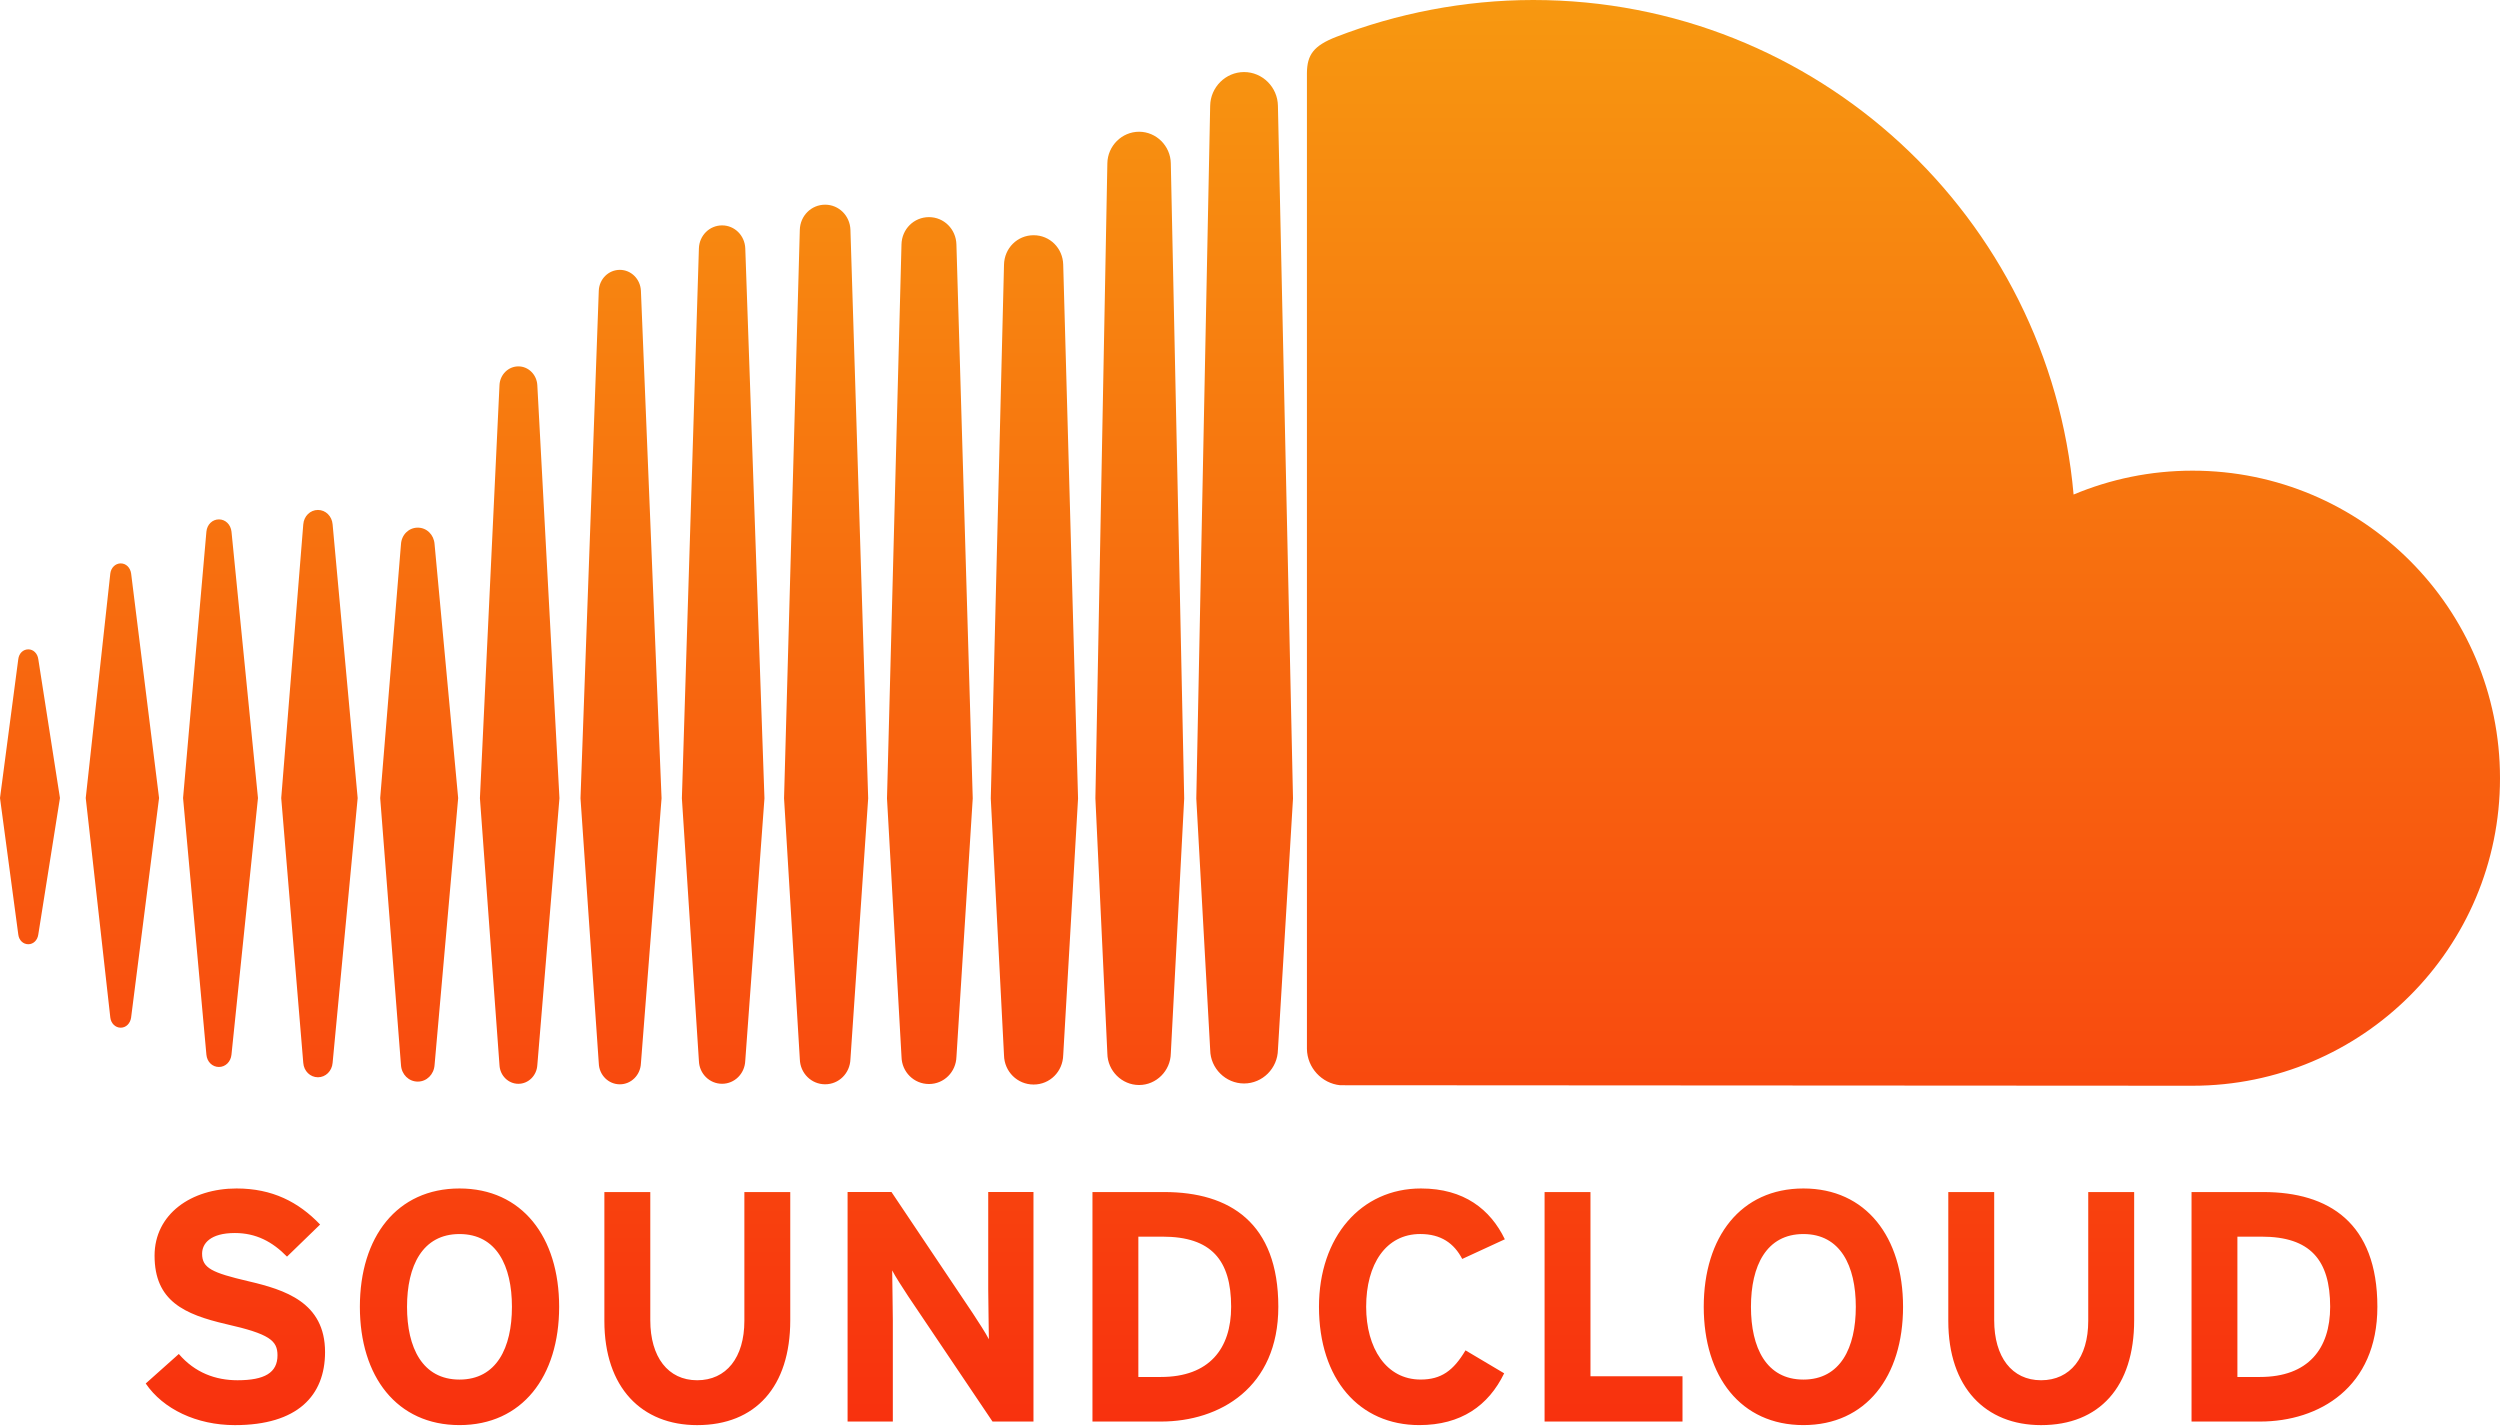
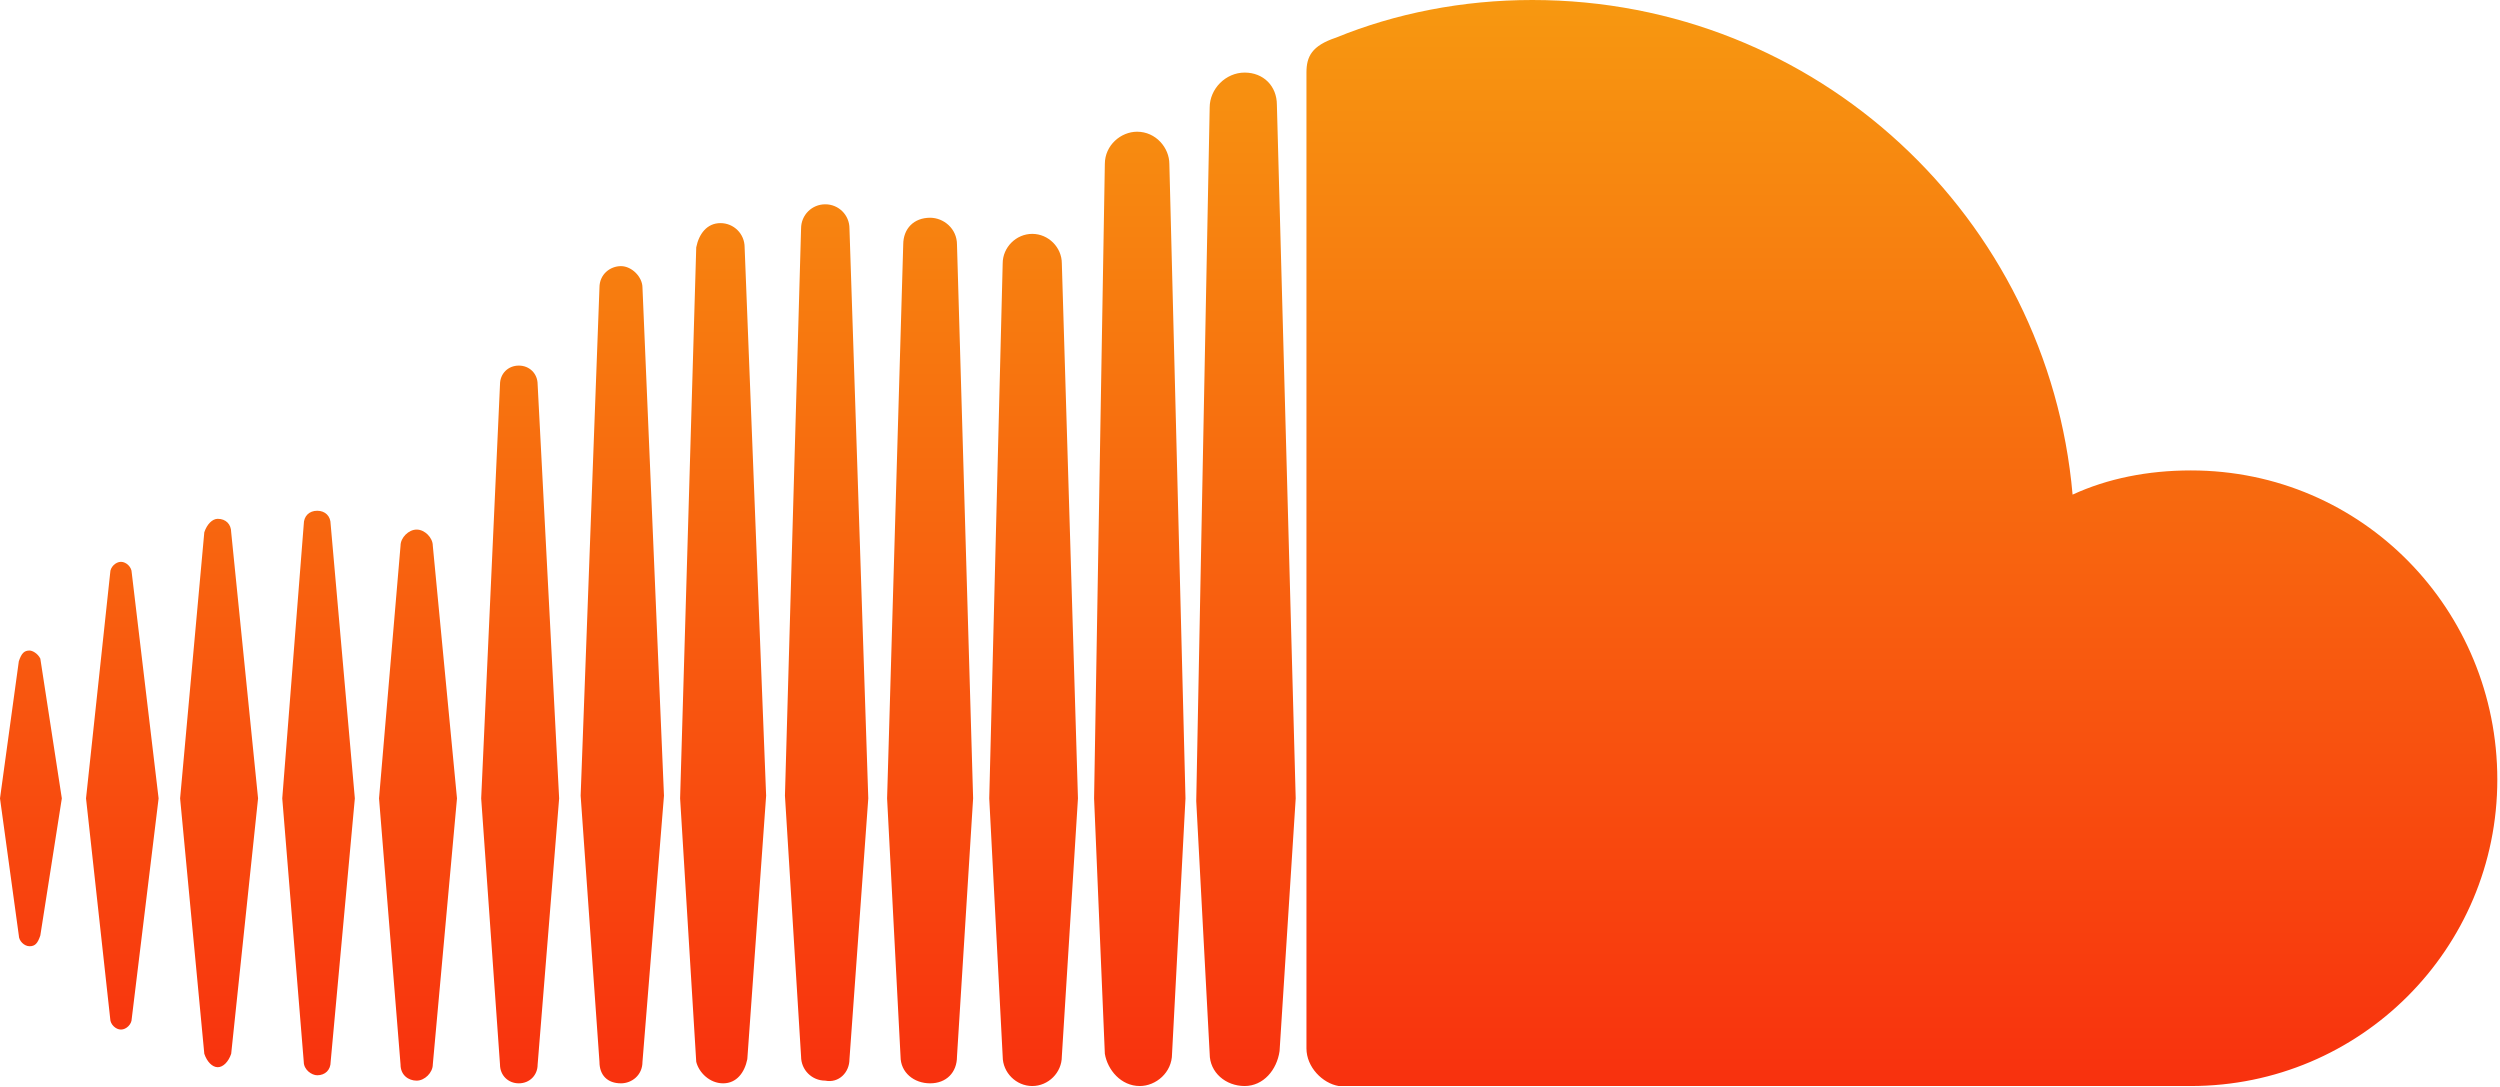
- <svg xmlns="http://www.w3.org/2000/svg" version="1.1" id="Calque_1" x="0px" y="0px" width="92.985px" height="53.006px" viewBox="0 0 92.985 53.006" enable-background="new 0 0 92.985 53.006" xml:space="preserve">
-   <linearGradient id="SVGID_1_" gradientUnits="userSpaceOnUse" x1="46.493" y1="0" x2="46.493" y2="53.006">
+ <svg xmlns="http://www.w3.org/2000/svg" version="1.1" id="Calque_1" x="0px" y="0px" viewBox="0 0 93 40.4" style="enable-background:new 0 0 93 40.4;" xml:space="preserve">
+   <style type="text/css">
+ 	.st0{fill:url(#SVGID_1_);}
+ </style>
+   <linearGradient id="SVGID_1_" gradientUnits="userSpaceOnUse" x1="46.492" y1="56" x2="46.492" y2="15.617" gradientTransform="matrix(1 0 0 -1 0 56)">
    <stop offset="0" style="stop-color:#F79810" />
    <stop offset="1" style="stop-color:#F8310E" />
  </linearGradient>
-   <path fill="url(#SVGID_1_)" d="M1.053,24.152c-0.194,0-0.348,0.15-0.373,0.364L0,29.681l0.68,5.076  c0.025,0.214,0.179,0.363,0.373,0.363c0.188,0,0.341-0.148,0.371-0.361l0,0v-0.001c0,0,0,0,0,0.001l0.806-5.078l-0.806-5.166  C1.395,24.302,1.24,24.152,1.053,24.152z M4.877,21.33c-0.032-0.222-0.191-0.375-0.387-0.375c-0.197,0-0.36,0.158-0.387,0.375  c0,0.002-0.914,8.351-0.914,8.351l0.914,8.166c0.026,0.219,0.189,0.377,0.387,0.377c0.195,0,0.354-0.154,0.386-0.375l1.04-8.168  L4.877,21.33z M19.281,13.627c-0.375,0-0.685,0.307-0.703,0.697l-0.728,15.364l0.728,9.929c0.019,0.388,0.328,0.694,0.703,0.694  c0.373,0,0.682-0.307,0.704-0.696v0.003l0.823-9.93l-0.823-15.364C19.963,13.934,19.654,13.627,19.281,13.627z M11.826,18.967  c-0.288,0-0.523,0.23-0.546,0.537l-0.82,10.18l0.82,9.849c0.022,0.305,0.258,0.535,0.546,0.535c0.285,0,0.52-0.23,0.545-0.535  l0.932-9.849l-0.932-10.182C12.346,19.197,12.111,18.967,11.826,18.967z M26.857,40.31c0.465,0,0.843-0.375,0.862-0.855l0.714-9.762  L27.72,9.238c-0.019-0.48-0.397-0.855-0.862-0.855c-0.469,0-0.848,0.376-0.863,0.856c0,0.001-0.633,20.453-0.633,20.453l0.633,9.766  C26.01,39.934,26.389,40.31,26.857,40.31z M42.367,40.356c0.64,0,1.168-0.527,1.18-1.175v0.007v-0.007l0.498-9.482L43.547,6.075  c-0.011-0.647-0.54-1.175-1.18-1.175c-0.641,0-1.17,0.527-1.18,1.176l-0.445,23.615c0,0.015,0.445,9.496,0.445,9.496  C41.197,39.829,41.727,40.356,42.367,40.356z M34.553,40.319c0.557,0,1.006-0.447,1.021-1.017v0.007l0.606-9.614L35.573,9.092  c-0.015-0.57-0.464-1.016-1.021-1.016c-0.561,0-1.01,0.446-1.022,1.016l-0.539,20.604l0.54,9.612  C33.543,39.872,33.992,40.319,34.553,40.319z M15.539,40.229c0.331,0,0.599-0.265,0.624-0.614l0.878-9.931l-0.878-9.447  c-0.024-0.349-0.292-0.612-0.624-0.612c-0.336,0-0.604,0.265-0.625,0.616l-0.773,9.443l0.773,9.93  C14.936,39.964,15.203,40.229,15.539,40.229z M8.143,39.685c0.242,0,0.438-0.191,0.466-0.455l0.986-9.548l-0.985-9.908  c-0.029-0.265-0.225-0.456-0.467-0.456c-0.245,0-0.441,0.192-0.466,0.456c0,0.001-0.868,9.908-0.868,9.908l0.868,9.546  C7.701,39.493,7.897,39.685,8.143,39.685z M38.445,8.749c-0.605,0-1.09,0.481-1.102,1.097l-0.492,19.851l0.492,9.552  c0.012,0.608,0.496,1.089,1.102,1.089c0.604,0,1.086-0.48,1.1-1.096v0.008l0.552-9.552L39.545,9.844  C39.531,9.23,39.049,8.749,38.445,8.749z M23.055,40.33c0.418,0,0.763-0.341,0.783-0.776l0.768-9.863l-0.768-18.878  c-0.021-0.436-0.365-0.776-0.783-0.776c-0.422,0-0.766,0.341-0.784,0.776c0,0.001-0.68,18.878-0.68,18.878l0.681,9.867  C22.289,39.989,22.633,40.33,23.055,40.33z M31.631,39.399v-0.005l0.66-9.7l-0.66-21.144c-0.016-0.525-0.43-0.937-0.941-0.937  c-0.514,0-0.928,0.411-0.942,0.937l-0.586,21.143l0.587,9.705c0.014,0.52,0.428,0.931,0.941,0.931c0.512,0,0.924-0.411,0.941-0.934  V39.399z M81.549,17.506c-1.567,0-3.062,0.317-4.424,0.888C76.215,8.086,67.571,0,57.027,0c-2.58,0-5.095,0.508-7.316,1.367  c-0.863,0.334-1.093,0.678-1.101,1.345v36.3c0.009,0.7,0.552,1.283,1.235,1.352c0.029,0.003,31.499,0.019,31.703,0.019  c6.316,0,11.437-5.121,11.437-11.438S87.865,17.506,81.549,17.506z M46.272,2.68c-0.687,0-1.251,0.564-1.261,1.257l-0.516,25.765  l0.517,9.351c0.009,0.683,0.573,1.246,1.26,1.246c0.685,0,1.249-0.563,1.259-1.256v0.011l0.561-9.352L47.531,3.935  C47.521,3.244,46.957,2.68,46.272,2.68z M9.236,47.654c-1.353-0.318-1.719-0.488-1.719-1.024c0-0.378,0.305-0.769,1.219-0.769  c0.781,0,1.391,0.317,1.939,0.878l1.231-1.194c-0.805-0.841-1.78-1.341-3.108-1.341c-1.684,0-3.049,0.951-3.049,2.5  c0,1.682,1.098,2.182,2.67,2.547c1.609,0.365,1.902,0.61,1.902,1.159c0,0.646-0.477,0.927-1.487,0.927  c-0.817,0-1.585-0.28-2.183-0.977L5.42,51.458c0.646,0.951,1.891,1.548,3.316,1.548c2.33,0,3.354-1.097,3.354-2.718  C12.09,48.434,10.59,47.971,9.236,47.654z M17.09,44.204c-2.328,0-3.705,1.804-3.705,4.401s1.377,4.4,3.705,4.4  s3.707-1.803,3.707-4.4S19.418,44.204,17.09,44.204z M17.09,51.312c-1.377,0-1.951-1.183-1.951-2.706  c0-1.524,0.574-2.707,1.951-2.707c1.379,0,1.951,1.183,1.951,2.707C19.041,50.129,18.469,51.312,17.09,51.312z M27.686,49.13  c0,1.365-0.672,2.207-1.756,2.207c-1.085,0-1.743-0.866-1.743-2.231v-4.769h-1.708v4.793c0,2.486,1.391,3.876,3.451,3.876  c2.17,0,3.463-1.427,3.463-3.9v-4.769h-1.707V49.13z M36.756,47.947c0,0.476,0.024,1.548,0.024,1.865  c-0.11-0.22-0.39-0.646-0.597-0.964l-3.025-4.512h-1.633v8.536h1.683v-3.756c0-0.476-0.024-1.548-0.024-1.865  c0.109,0.219,0.391,0.646,0.597,0.964l3.134,4.657h1.524v-8.536h-1.683V47.947z M43.303,44.337h-2.67v8.536h2.547  c2.195,0,4.366-1.269,4.366-4.268C47.546,45.483,45.741,44.337,43.303,44.337z M43.18,51.215h-0.84v-5.219h0.902  c1.805,0,2.549,0.865,2.549,2.609C45.791,50.166,44.973,51.215,43.18,51.215z M52.825,45.898c0.768,0,1.256,0.342,1.561,0.927  l1.585-0.731c-0.537-1.109-1.513-1.89-3.122-1.89c-2.229,0-3.791,1.804-3.791,4.401c0,2.694,1.499,4.4,3.73,4.4  c1.549,0,2.573-0.719,3.158-1.926l-1.438-0.854c-0.451,0.757-0.903,1.086-1.671,1.086c-1.28,0-2.024-1.171-2.024-2.706  C50.812,47.021,51.546,45.898,52.825,45.898z M59.156,44.337h-1.707v8.536h5.13v-1.684h-3.423V44.337z M67.076,44.204  c-2.33,0-3.707,1.804-3.707,4.401s1.377,4.4,3.707,4.4c2.328,0,3.706-1.803,3.706-4.4S69.404,44.204,67.076,44.204z M67.076,51.312  c-1.379,0-1.951-1.183-1.951-2.706c0-1.524,0.572-2.707,1.951-2.707c1.376,0,1.949,1.183,1.949,2.707  C69.025,50.129,68.452,51.312,67.076,51.312z M77.67,49.13c0,1.365-0.669,2.207-1.754,2.207c-1.087,0-1.744-0.866-1.744-2.231  v-4.769h-1.707v4.793c0,2.486,1.39,3.876,3.451,3.876c2.17,0,3.462-1.427,3.462-3.9v-4.769H77.67V49.13z M84.181,44.337h-2.669  v8.536h2.547c2.196,0,4.365-1.269,4.365-4.268C88.424,45.483,86.62,44.337,84.181,44.337z M84.059,51.215h-0.841v-5.219h0.903  c1.803,0,2.547,0.865,2.547,2.609C86.668,50.166,85.851,51.215,84.059,51.215z" />
+   <path class="st0" d="M1.1,24.2c-0.2,0-0.3,0.1-0.4,0.4L0,29.7l0.7,5.1c0,0.2,0.2,0.4,0.4,0.4c0.2,0,0.3-0.1,0.4-0.4l0,0v0  c0,0,0,0,0,0l0.8-5.1l-0.8-5.2C1.4,24.3,1.2,24.2,1.1,24.2z M4.9,21.3c0-0.2-0.2-0.4-0.4-0.4c-0.2,0-0.4,0.2-0.4,0.4  c0,0-0.9,8.4-0.9,8.4l0.9,8.2c0,0.2,0.2,0.4,0.4,0.4c0.2,0,0.4-0.2,0.4-0.4l1-8.2L4.9,21.3z M19.3,13.6c-0.4,0-0.7,0.3-0.7,0.7  l-0.7,15.4l0.7,9.9c0,0.4,0.3,0.7,0.7,0.7c0.4,0,0.7-0.3,0.7-0.7v0l0.8-9.9L20,14.3C20,13.9,19.7,13.6,19.3,13.6z M11.8,19  c-0.3,0-0.5,0.2-0.5,0.5l-0.8,10.2l0.8,9.8c0,0.3,0.3,0.5,0.5,0.5c0.3,0,0.5-0.2,0.5-0.5l0.9-9.8l-0.9-10.2  C12.3,19.2,12.1,19,11.8,19z M26.9,40.3c0.5,0,0.8-0.4,0.9-0.9l0.7-9.8L27.7,9.2c0-0.5-0.4-0.9-0.9-0.9c-0.5,0-0.8,0.4-0.9,0.9  c0,0-0.6,20.5-0.6,20.5l0.6,9.8C26,39.9,26.4,40.3,26.9,40.3z M42.4,40.4c0.6,0,1.2-0.5,1.2-1.2v0v0l0.5-9.5L43.5,6.1  c0-0.6-0.5-1.2-1.2-1.2c-0.6,0-1.2,0.5-1.2,1.2l-0.4,23.6c0,0,0.4,9.5,0.4,9.5C41.2,39.8,41.7,40.4,42.4,40.4z M34.6,40.3  c0.6,0,1-0.4,1-1v0l0.6-9.6L35.6,9.1c0-0.6-0.5-1-1-1c-0.6,0-1,0.4-1,1L33,29.7l0.5,9.6C33.5,39.9,34,40.3,34.6,40.3z M15.5,40.2  c0.3,0,0.6-0.3,0.6-0.6l0.9-9.9l-0.9-9.4c0-0.3-0.3-0.6-0.6-0.6c-0.3,0-0.6,0.3-0.6,0.6l-0.8,9.4l0.8,9.9  C14.9,40,15.2,40.2,15.5,40.2z M8.1,39.7c0.2,0,0.4-0.2,0.5-0.5l1-9.5l-1-9.9c0-0.3-0.2-0.5-0.5-0.5c-0.2,0-0.4,0.2-0.5,0.5  c0,0-0.9,9.9-0.9,9.9l0.9,9.5C7.7,39.5,7.9,39.7,8.1,39.7z M38.4,8.7c-0.6,0-1.1,0.5-1.1,1.1l-0.5,19.9l0.5,9.6  c0,0.6,0.5,1.1,1.1,1.1c0.6,0,1.1-0.5,1.1-1.1v0l0.6-9.6L39.5,9.8C39.5,9.2,39,8.7,38.4,8.7z M23.1,40.3c0.4,0,0.8-0.3,0.8-0.8  l0.8-9.9l-0.8-18.9c0-0.4-0.4-0.8-0.8-0.8c-0.4,0-0.8,0.3-0.8,0.8c0,0-0.7,18.9-0.7,18.9l0.7,9.9C22.3,40,22.6,40.3,23.1,40.3z   M31.6,39.4L31.6,39.4l0.7-9.7L31.6,8.5c0-0.5-0.4-0.9-0.9-0.9c-0.5,0-0.9,0.4-0.9,0.9l-0.6,21.1l0.6,9.7c0,0.5,0.4,0.9,0.9,0.9  C31.2,40.3,31.6,39.9,31.6,39.4L31.6,39.4z M81.5,17.5c-1.6,0-3.1,0.3-4.4,0.9C76.2,8.1,67.6,0,57,0c-2.6,0-5.1,0.5-7.3,1.4  c-0.9,0.3-1.1,0.7-1.1,1.3V39c0,0.7,0.6,1.3,1.2,1.4c0,0,31.5,0,31.7,0c6.3,0,11.4-5.1,11.4-11.4S87.9,17.5,81.5,17.5z M46.3,2.7  c-0.7,0-1.3,0.6-1.3,1.3l-0.5,25.8l0.5,9.4c0,0.7,0.6,1.2,1.3,1.2c0.7,0,1.2-0.6,1.3-1.3v0l0.6-9.4L47.5,3.9  C47.5,3.2,47,2.7,46.3,2.7z" />
</svg>
